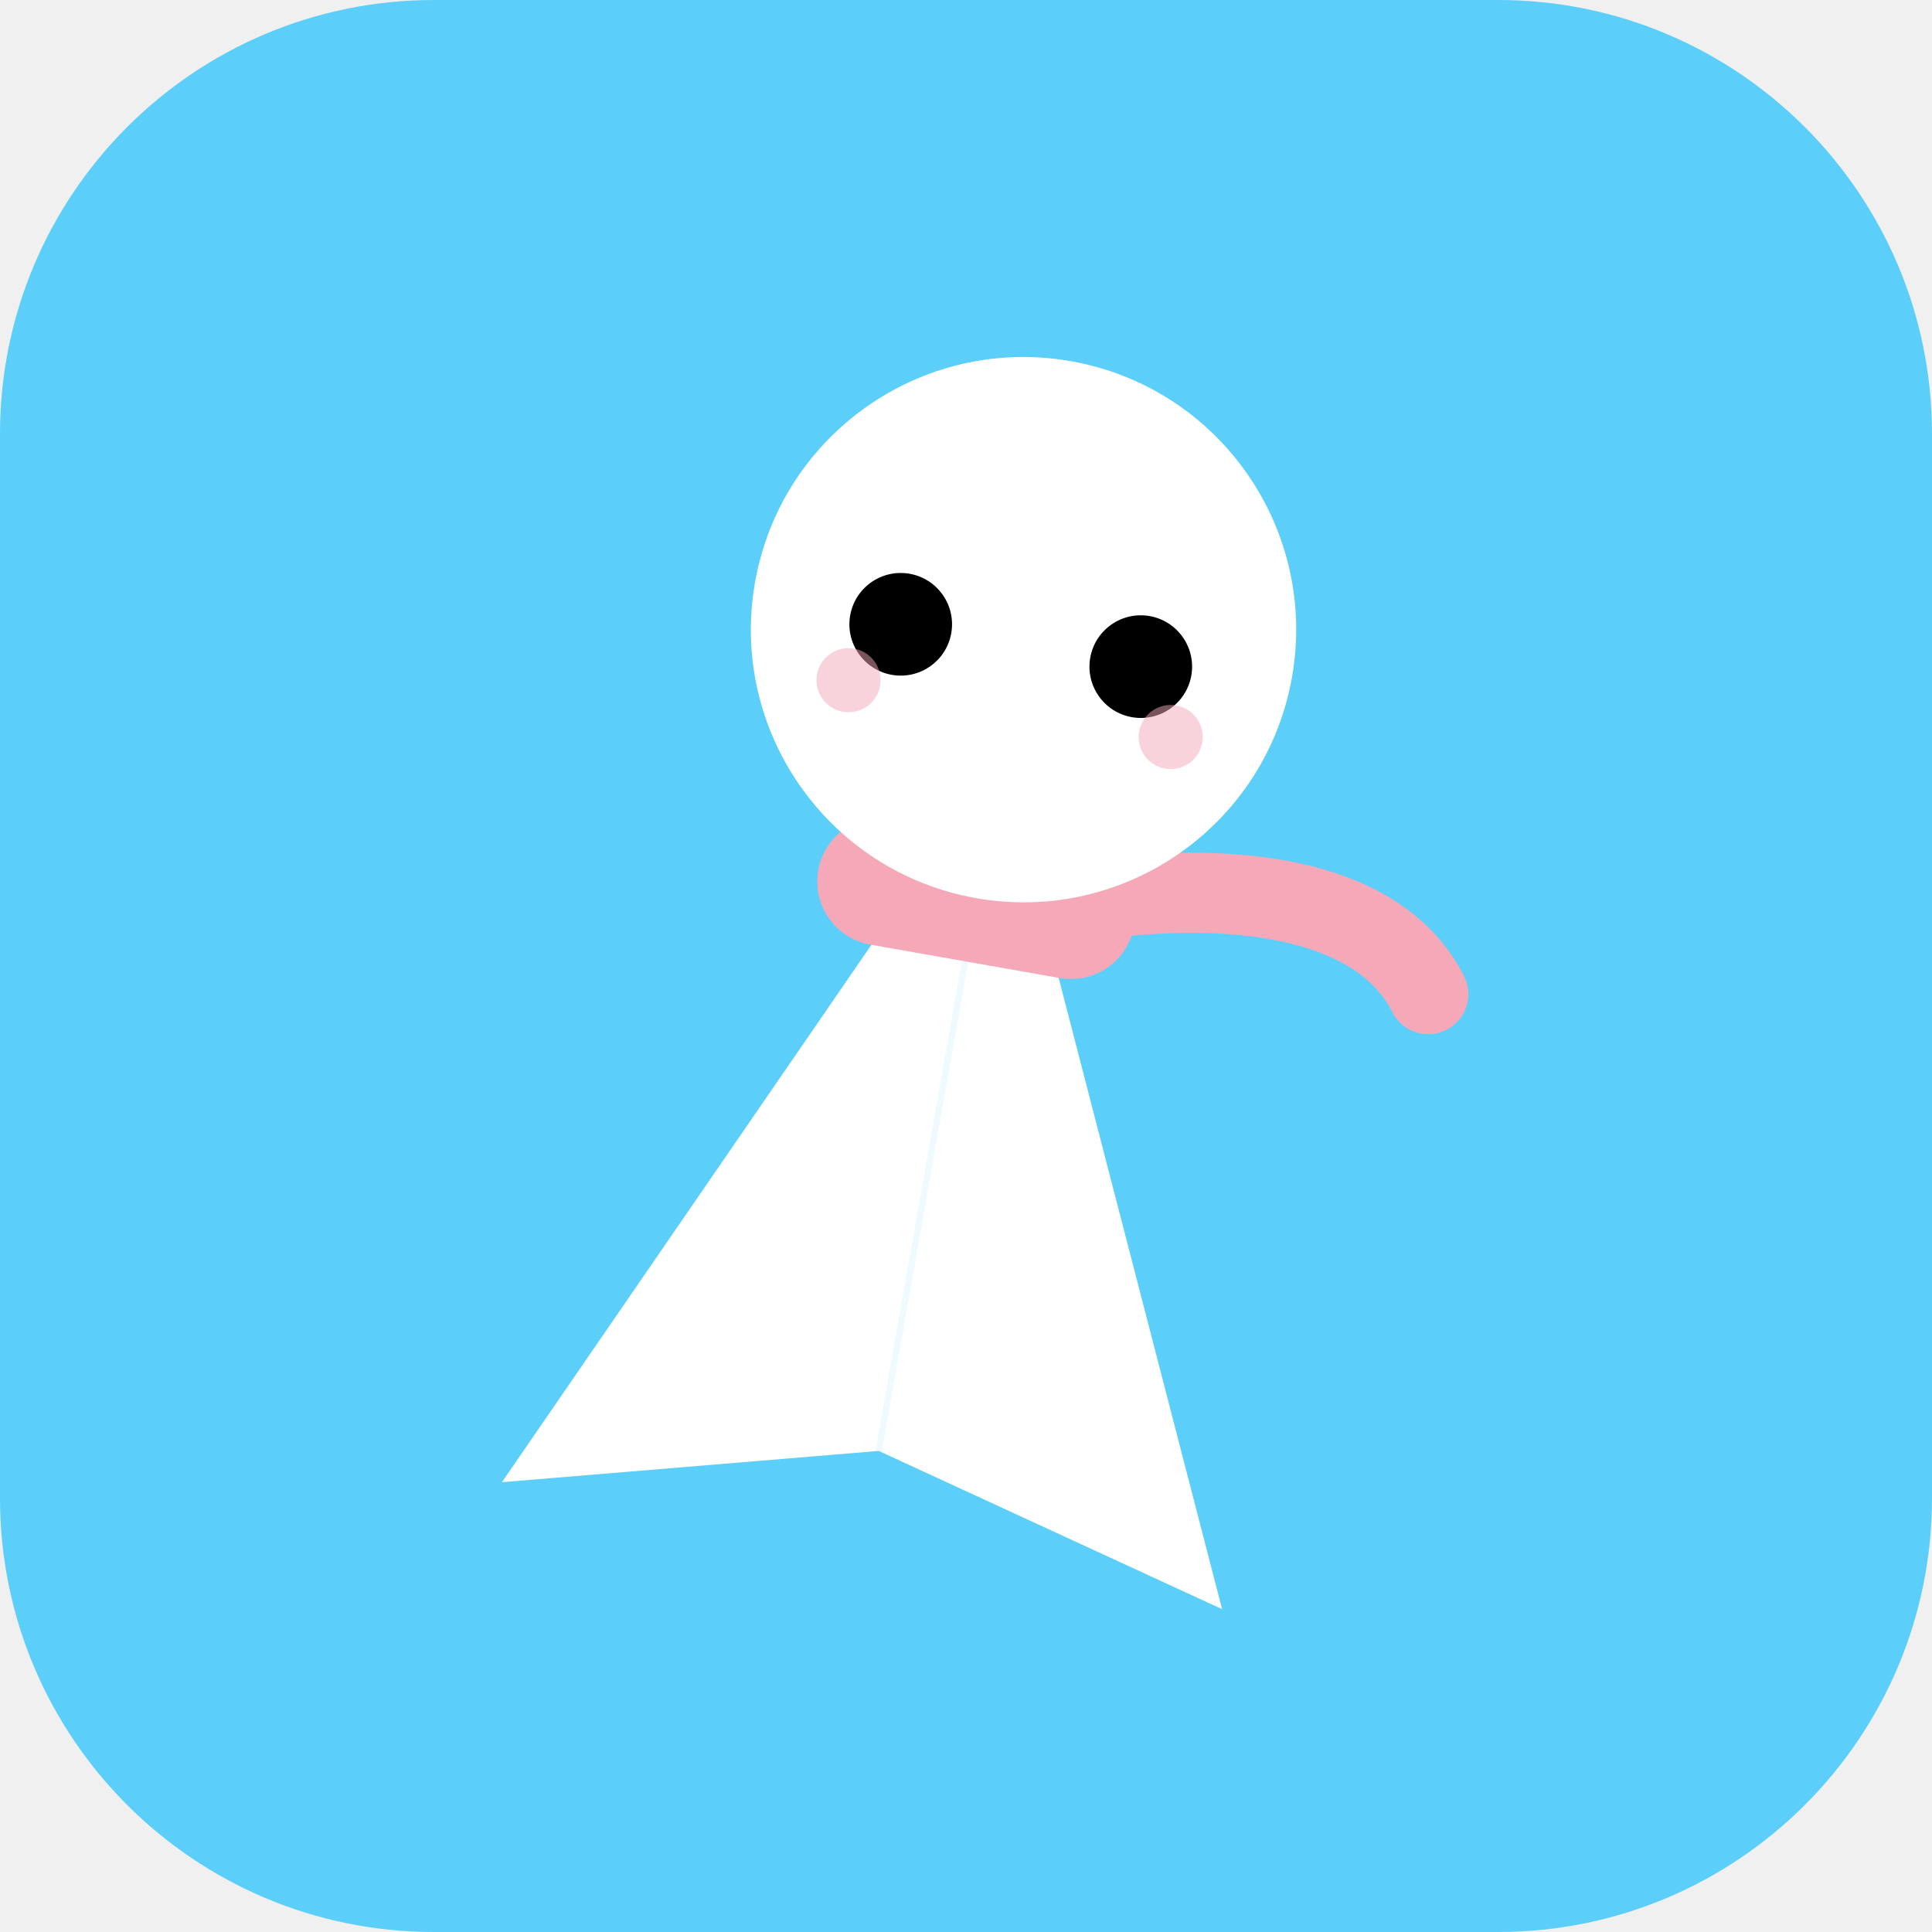
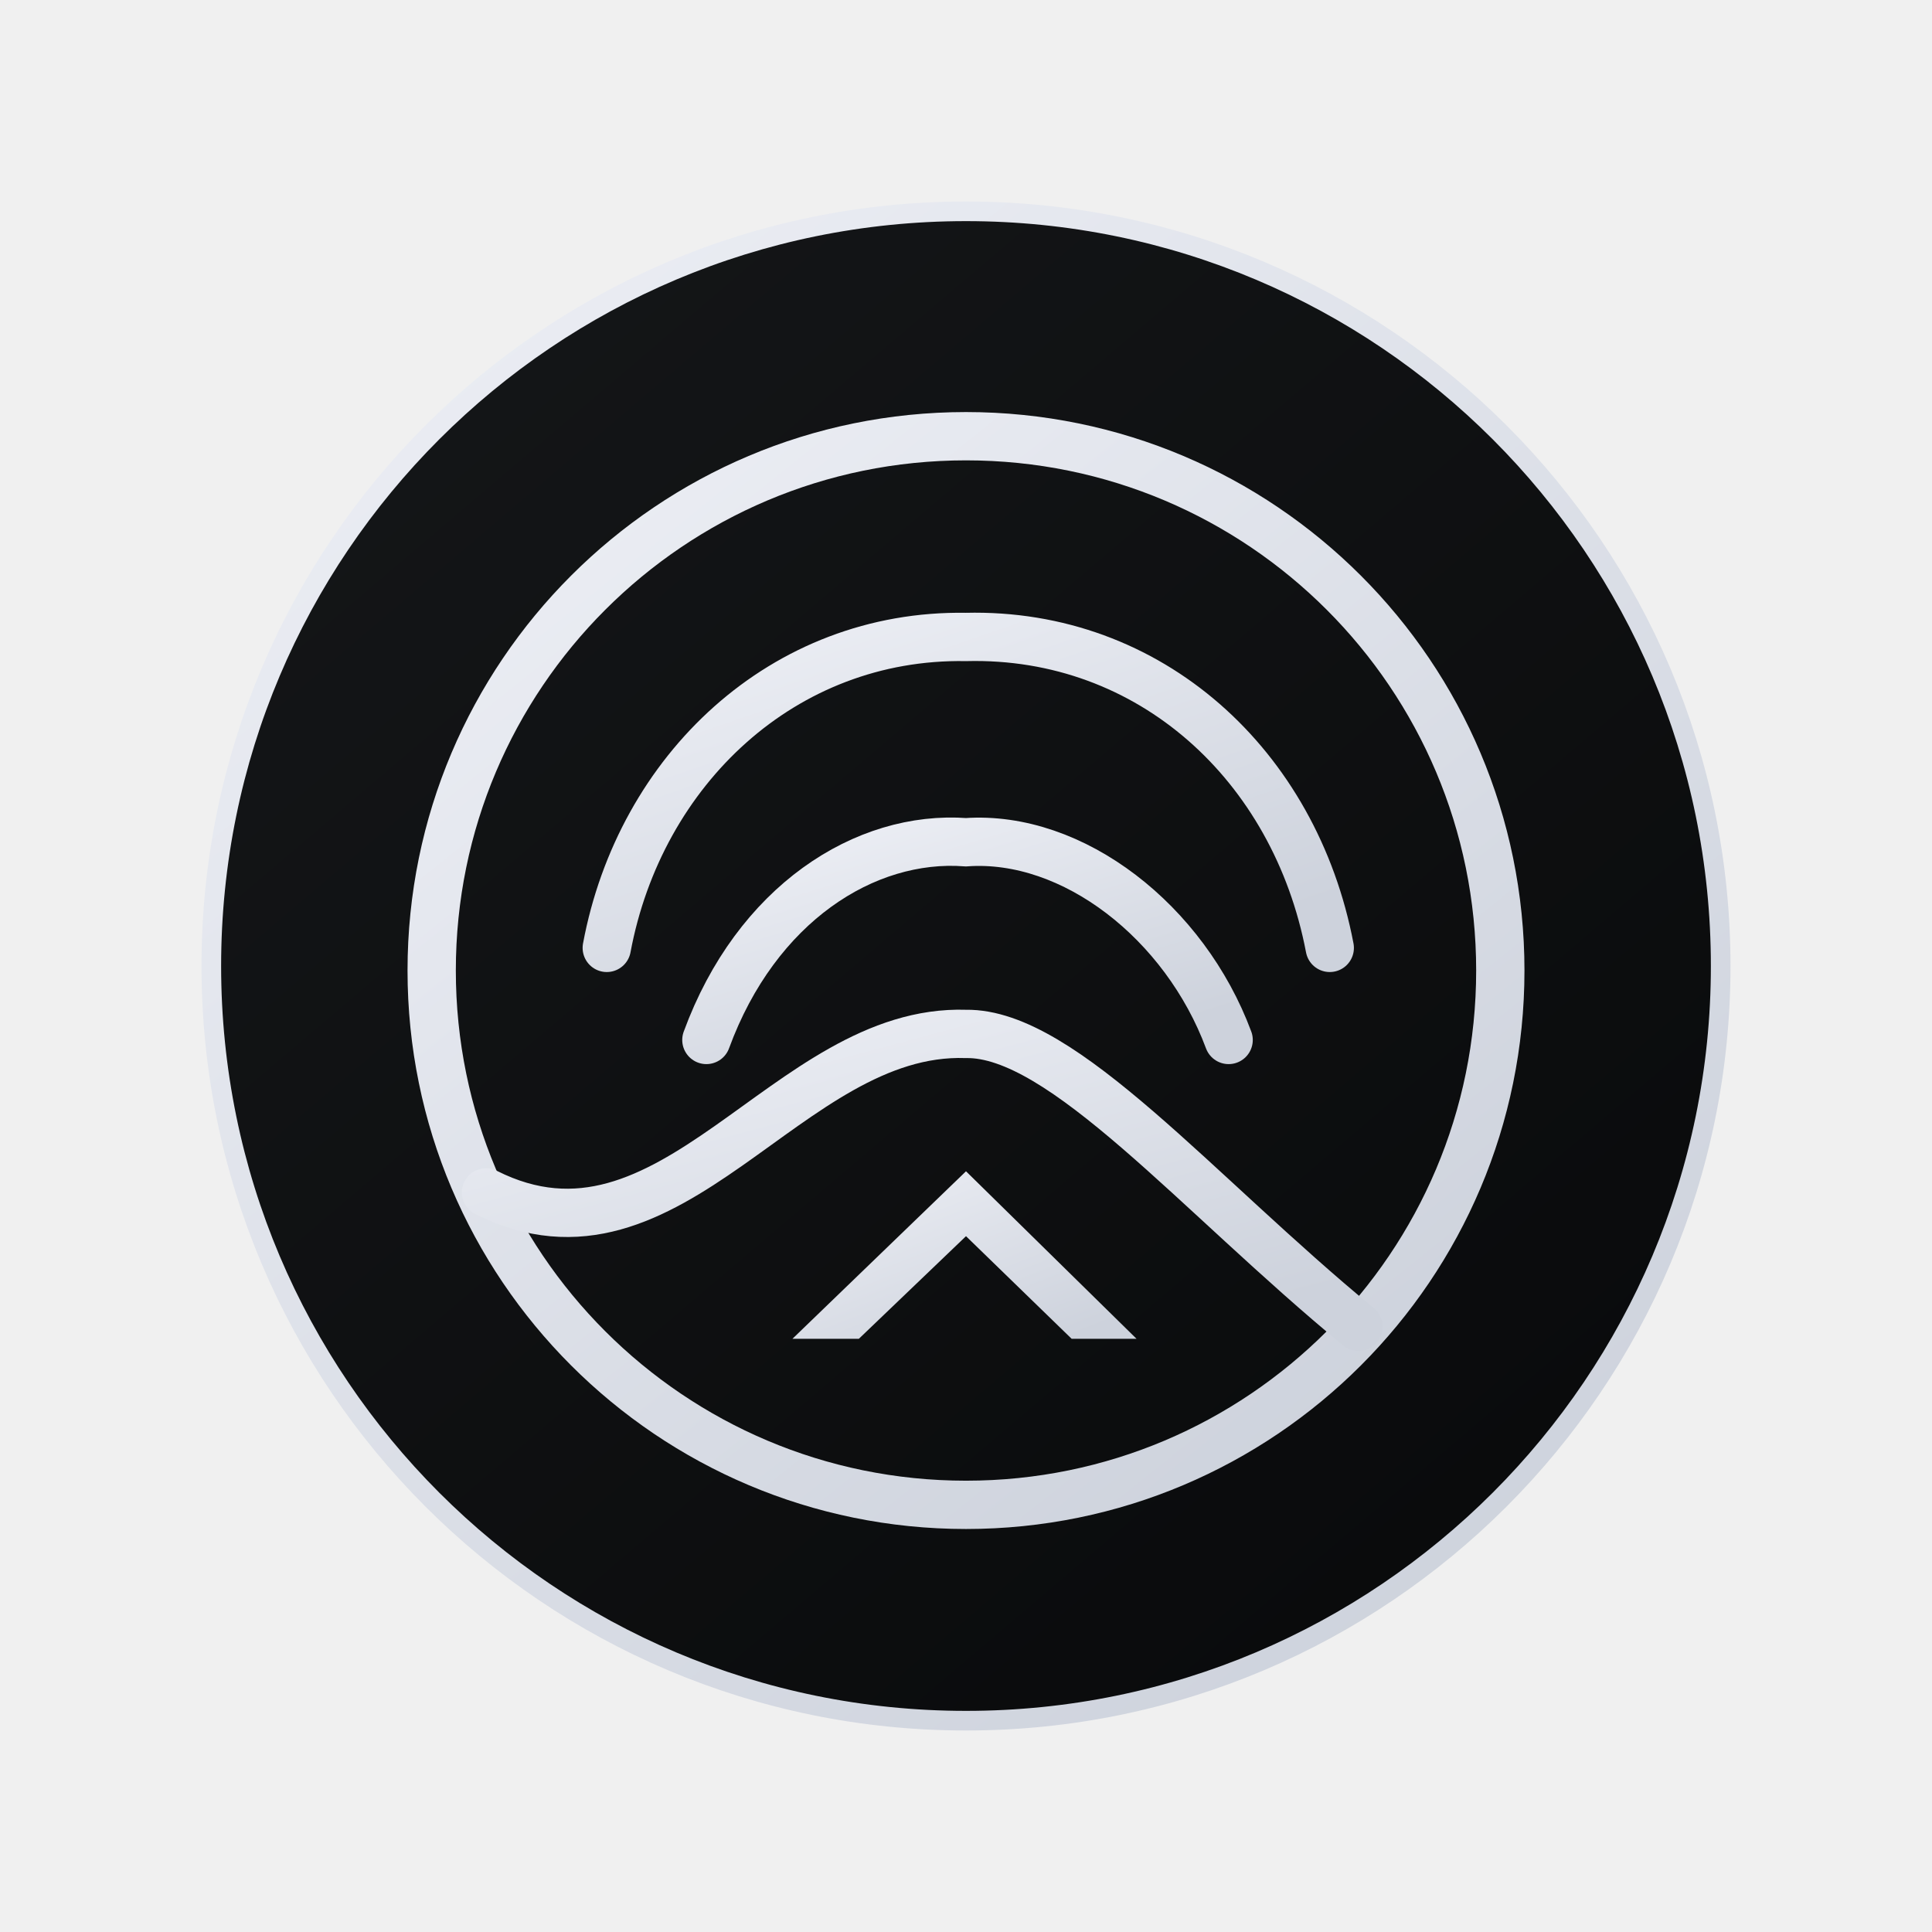
- <svg xmlns="http://www.w3.org/2000/svg" width="512" height="512" viewBox="0 0 512 512" fill="none">
-   <rect width="512" height="512" rx="115" fill="#5BCEFA" />
-   <g transform="translate(38, 38) scale(0.85) rotate(10, 256, 256)">
-     <path d="M290 230C290 230 370 200 400 240" stroke="#F5A9B8" stroke-width="25" stroke-linecap="round" />
-     <path d="M256 190L370 440L256 410L142 440L256 190Z" fill="#FFFFFF" />
-     <path d="M256 190L256 410" stroke="#5BCEFA" stroke-width="2" stroke-opacity="0.1" />
-     <rect x="206" y="215" width="100" height="40" rx="20" fill="#F5A9B8" />
-     <circle cx="256" cy="150" r="85" fill="#FFFFFF" />
-     <circle cx="218" cy="155" r="16" fill="#000000" />
-     <circle cx="294" cy="155" r="16" fill="#000000" />
-     <circle cx="205" cy="175" r="10" fill="#F5A9B8" fill-opacity="0.5" />
-     <circle cx="307" cy="175" r="10" fill="#F5A9B8" fill-opacity="0.5" />
-   </g>
+ <svg xmlns="http://www.w3.org/2000/svg" width="1280" height="1280" viewBox="0 0 1280 1280">
+   <defs>
+     <linearGradient id="background" x1="0" y1="0" x2="0.85" y2="1">
+       <stop stop-color="#151719" />
+       <stop offset="1" stop-color="#090a0b" />
+     </linearGradient>
+     <linearGradient id="silver" x1="0" y1="0" x2="0.8" y2="1">
+       <stop stop-color="#eef0f6" />
+       <stop offset="1" stop-color="#cdd2dc" />
+     </linearGradient>
+   </defs>
+   <circle cx="640" cy="640" r="500" fill="url(#background)" stroke="url(#silver)" stroke-width="13" />
+   <circle cx="640" cy="643" r="354" fill="none" stroke="url(#silver)" stroke-width="32" />
+   <path d="M 402 628 C 424 510 519 420 640 422 C 762 419 858 507 881 628" fill="none" stroke="url(#silver)" stroke-width="32" stroke-linecap="round" />
+   <path d="M 468 689 C 501 599 573 553 640 558 C 711 553 785 611 814 689" fill="none" stroke="url(#silver)" stroke-width="32" stroke-linecap="round" />
+   <path d="M 322 790 C 445 852 521 681 640 685 C 704 684 793 791 900 879" fill="none" stroke="url(#silver)" stroke-width="32" stroke-linecap="round" />
+   <path d="M 525 887 L 640 776 L 753 887 L 710 887 L 640 819 L 569 887 Z" fill="url(#silver)" />
</svg>
